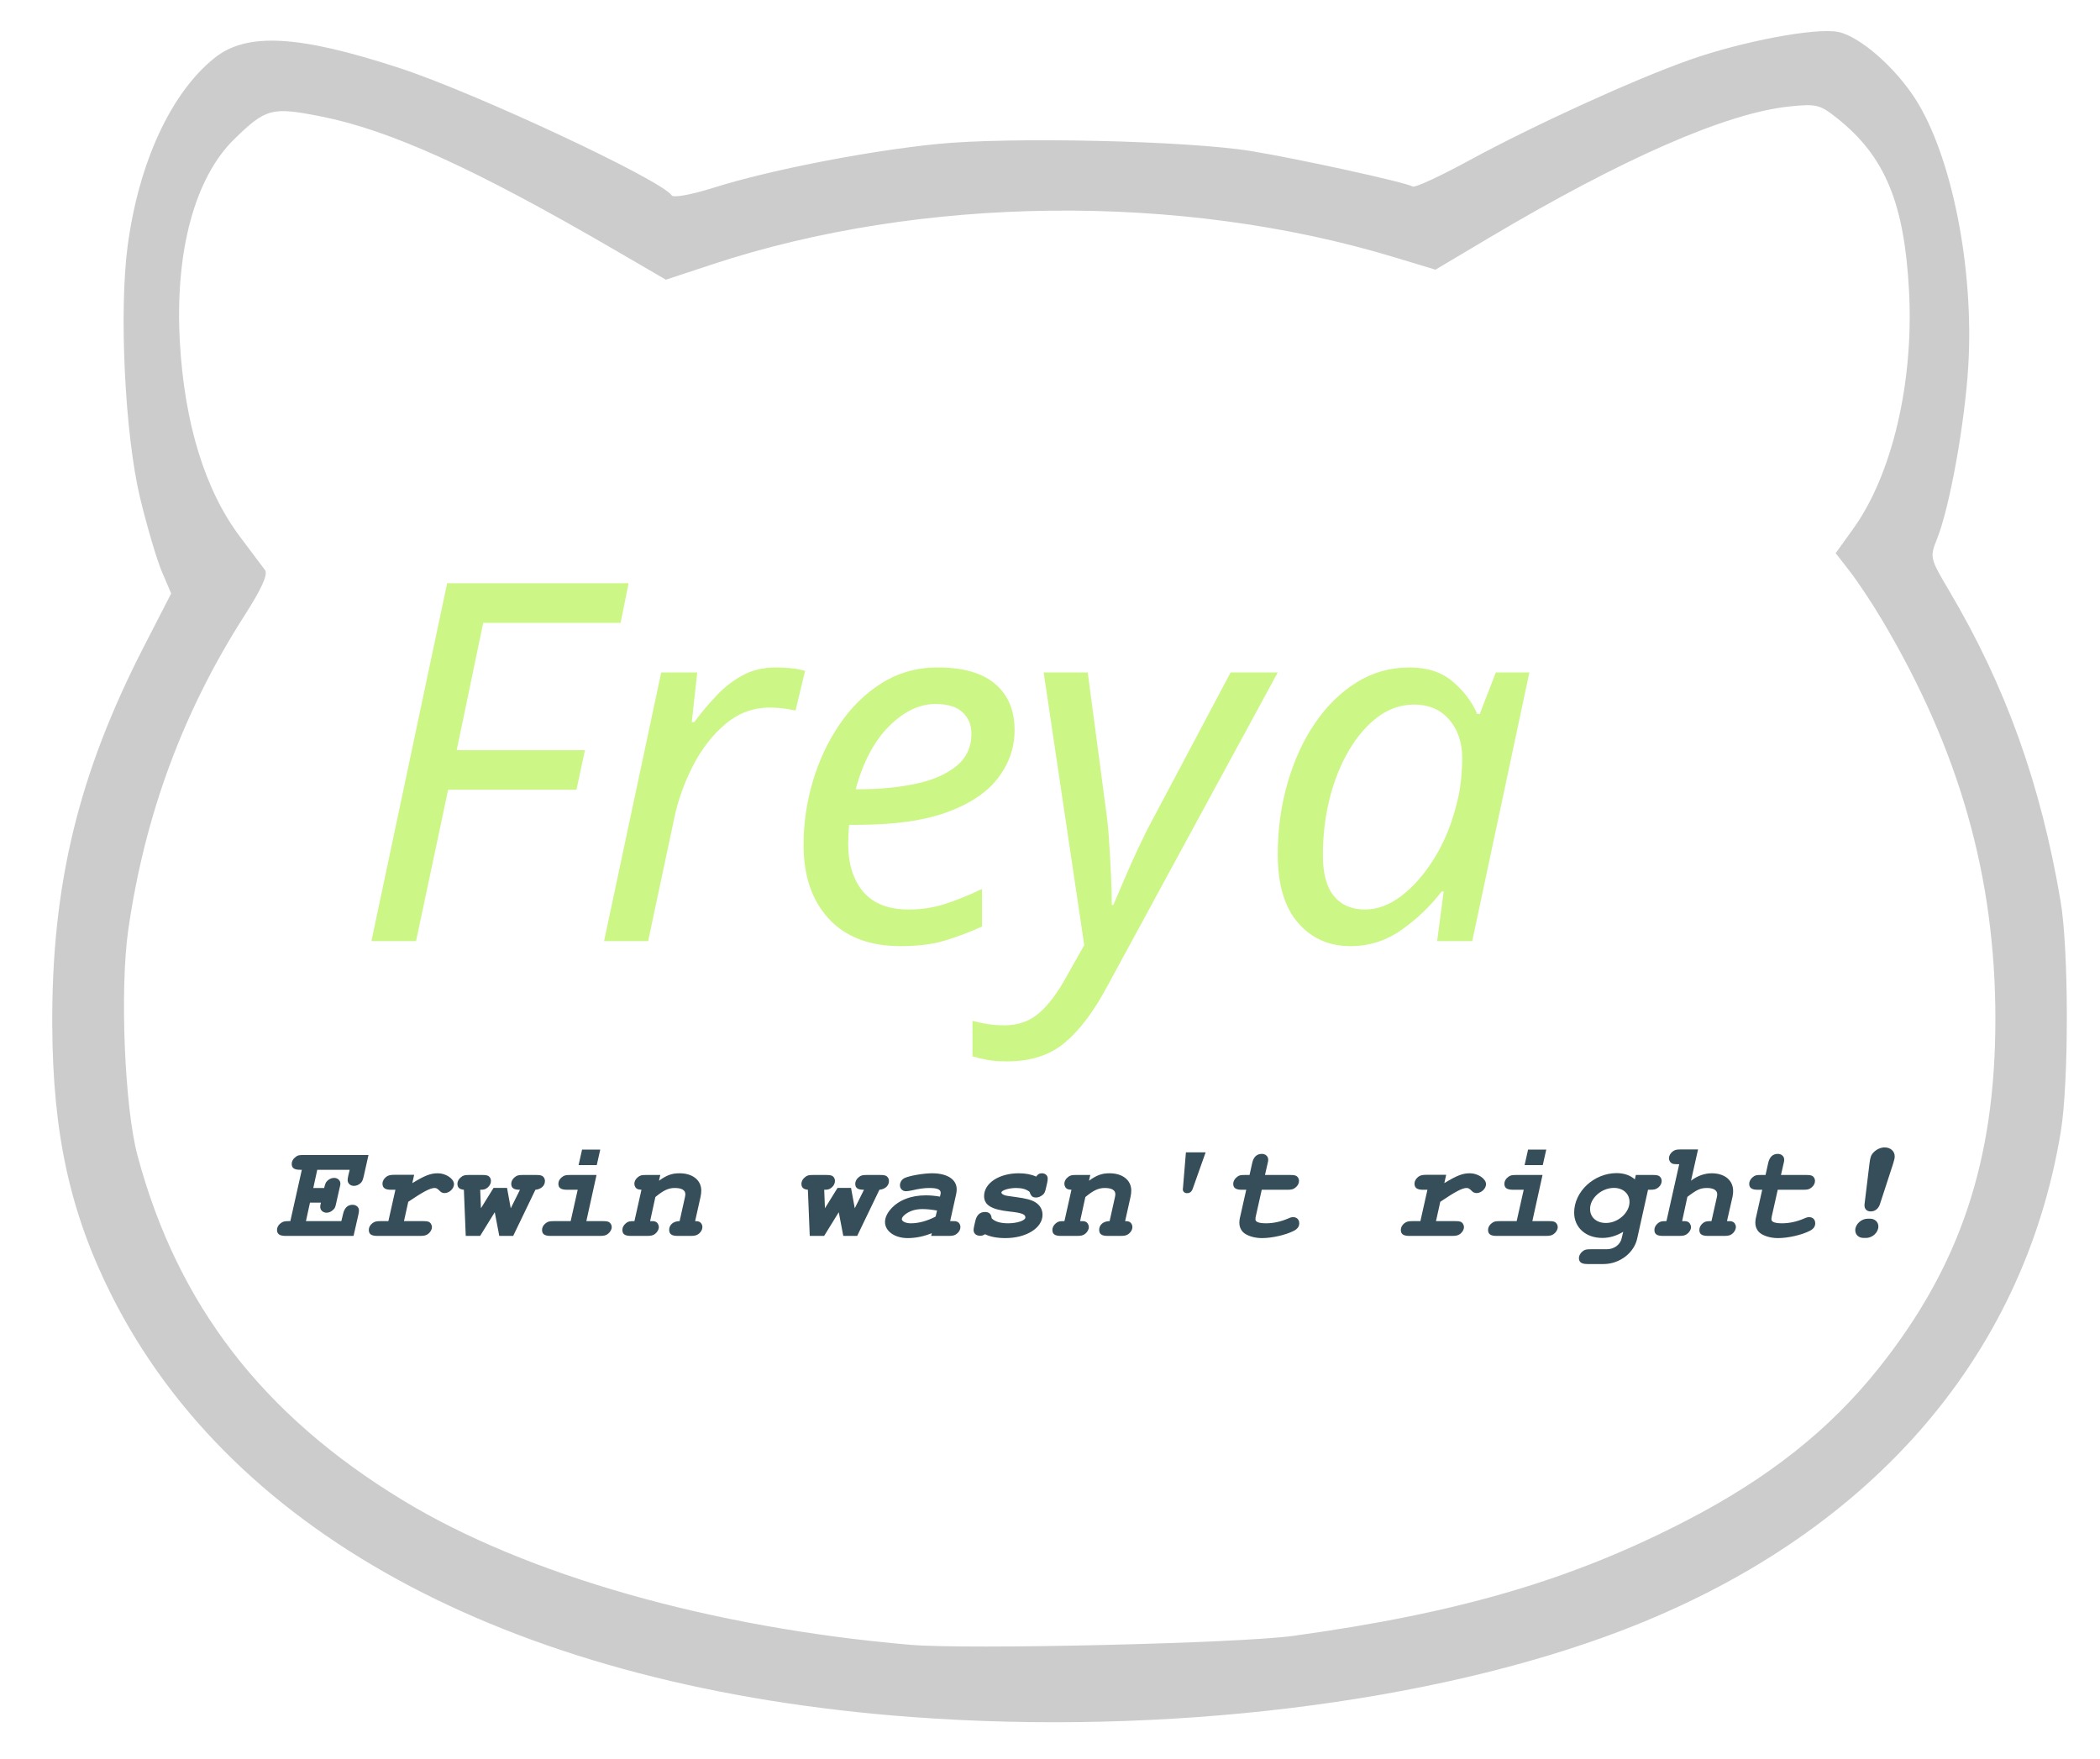
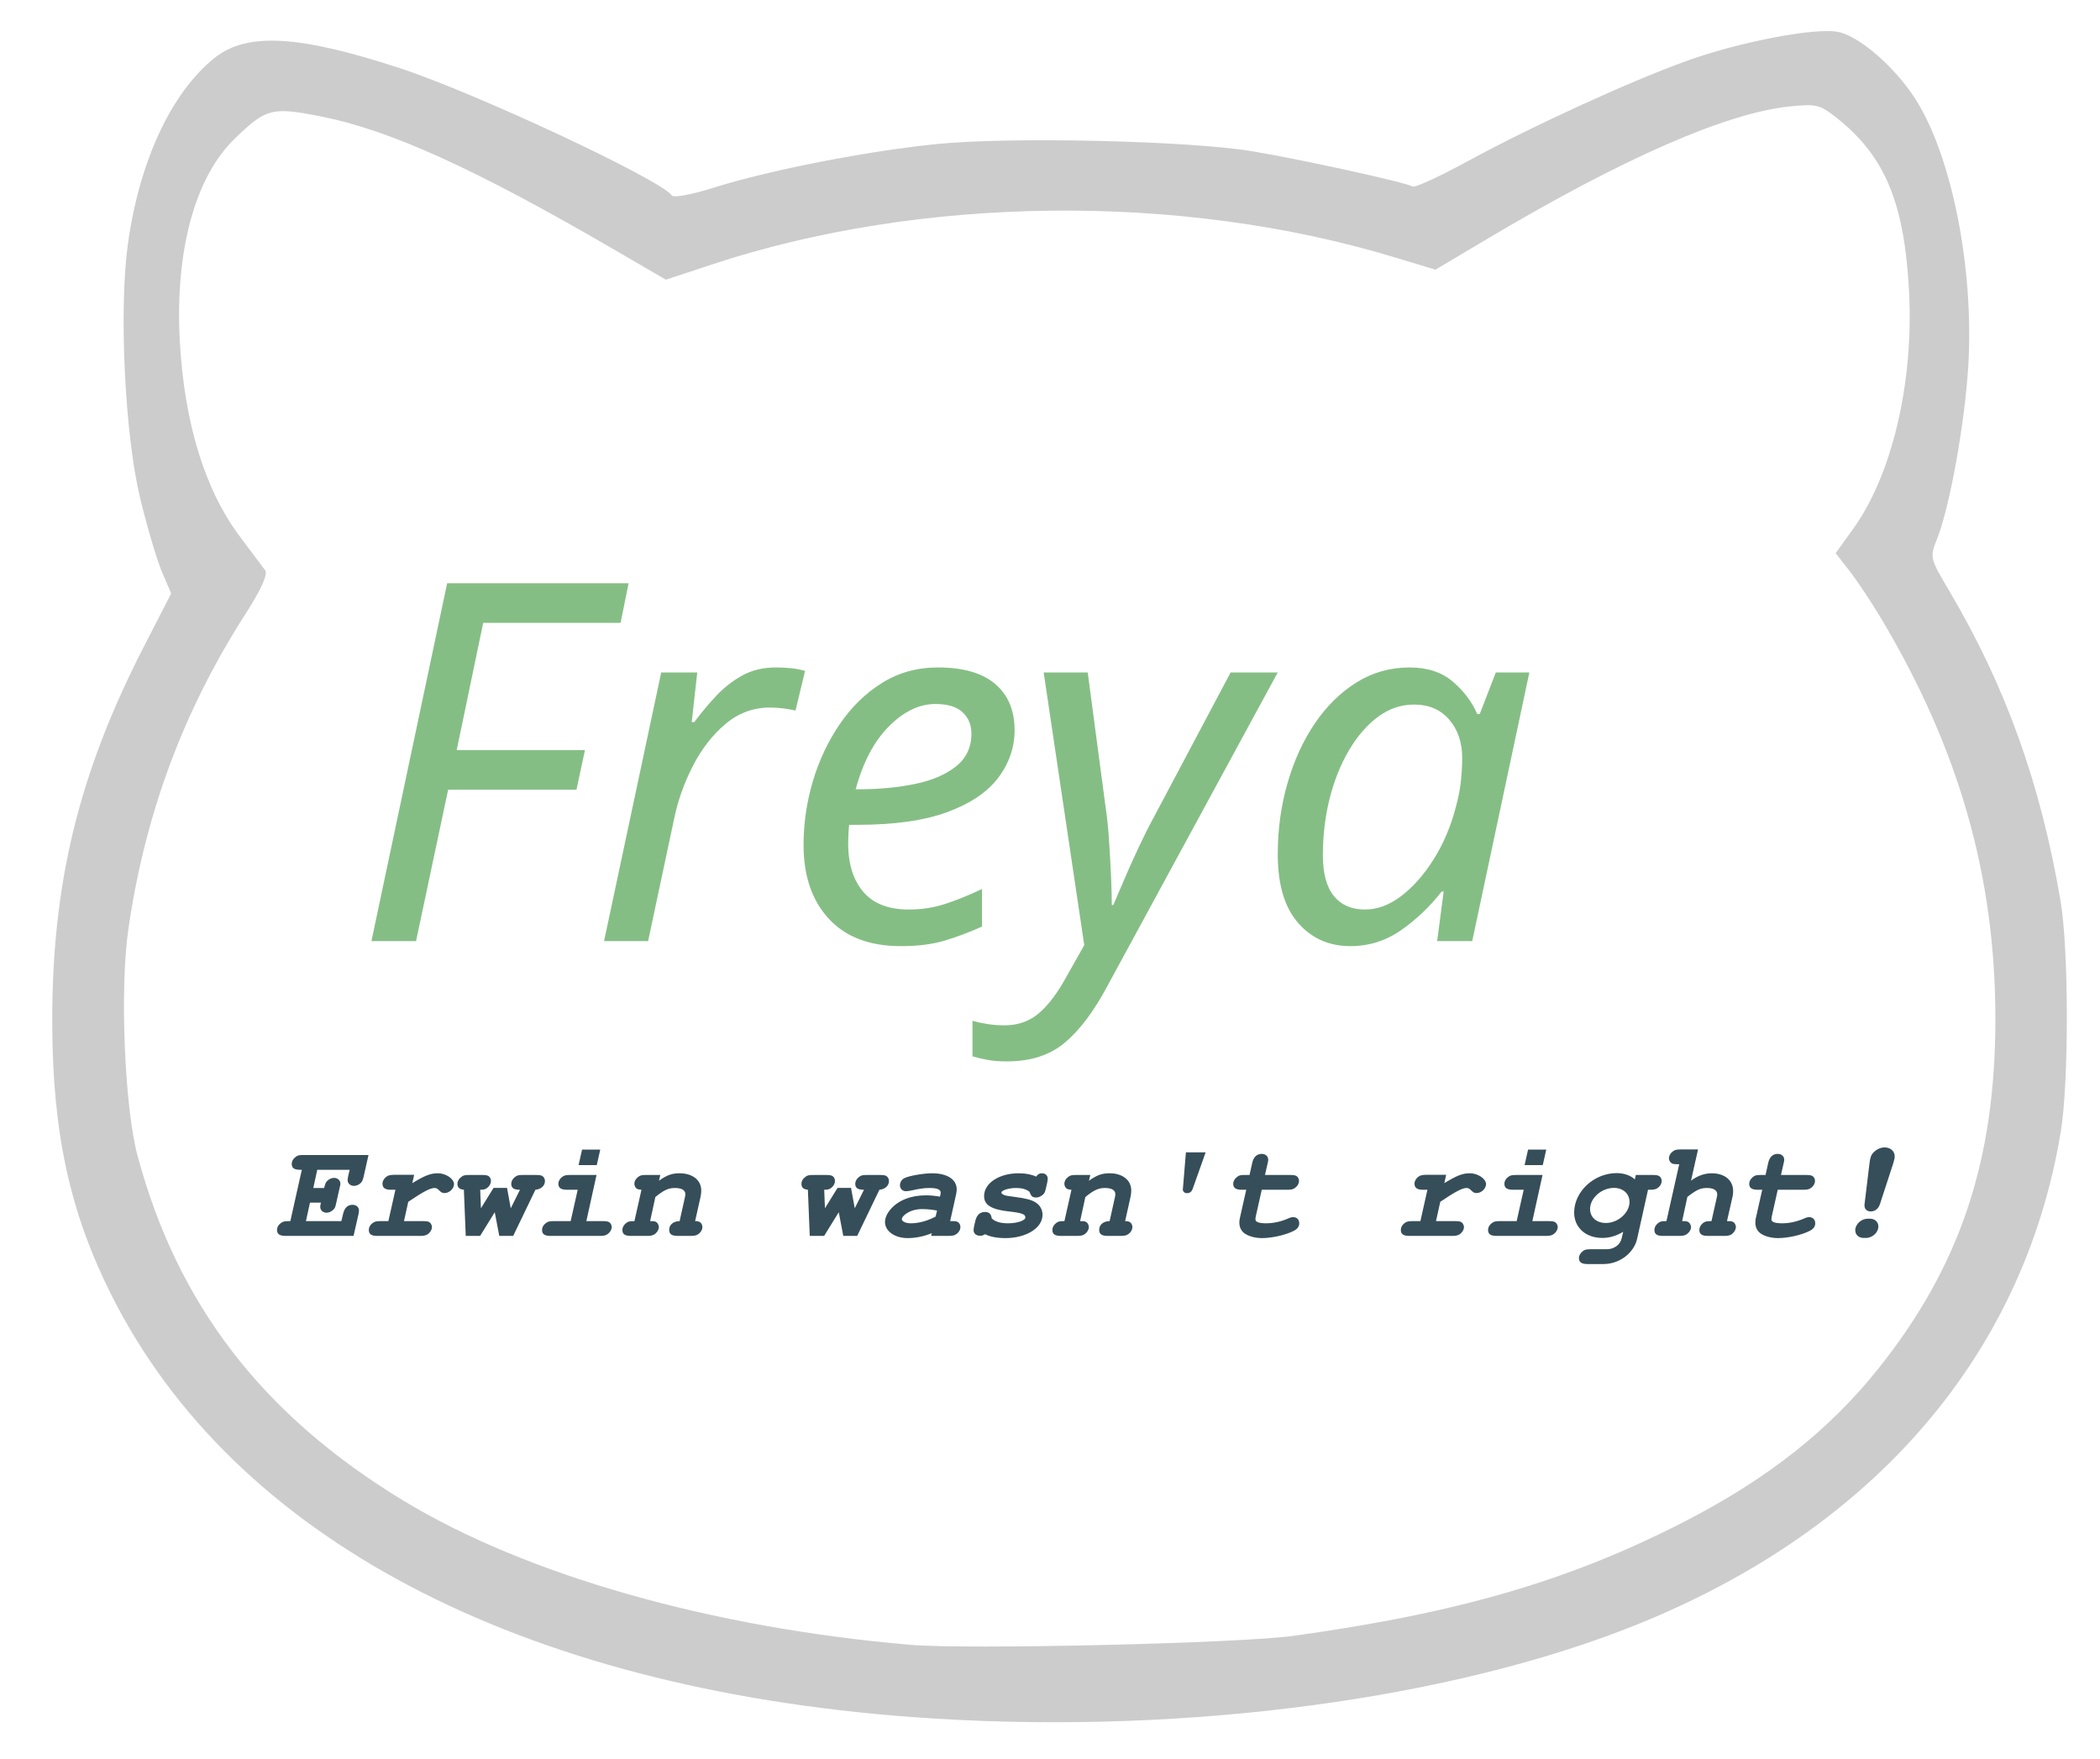
<svg xmlns="http://www.w3.org/2000/svg" id="svg3143" version="1.1" width="406" height="340">
  <defs id="defs3147" />
  <path style="fill:#cccccc" d="M 176.436,331.963 C 100.3,326.341 45.192,297.337 21.588,250.464 13.575,234.551 10.206,219.244 10.102,198.268 9.967,171.081 15.151,149.65 27.829,124.982 l 5.265,-10.244 -1.789,-4.193 C 30.322,108.238 28.42,101.804 27.08,96.245 24.157,84.125 22.982,60.138 24.691,47.448 26.854,31.379 33.053,17.974 41.438,11.232 47.688,6.208 57.67,6.749 77.3,13.174 91.951,17.97 127.878,34.784 129.864,37.775 c 0.337,0.507 3.846,-0.14 8.181,-1.508 10.699,-3.377 29.641,-7.077 43.163,-8.43 14.11,-1.412 48.345,-0.638 60.677,1.372 9.201,1.5 29.933,6.048 31.235,6.852 0.427,0.264 5.268,-1.967 10.758,-4.958 12.598,-6.863 32.023,-15.733 42.736,-19.514 10.164,-3.588 24.277,-6.258 28.694,-5.429 4.093,0.768 10.984,6.719 14.968,12.928 7.069,11.015 11.396,32.801 10.259,51.65 -0.671,11.132 -3.598,27.342 -6.039,33.451 -1.427,3.572 -1.399,3.69 2.393,10.106 10.893,18.43 17.656,37.284 21.488,59.909 1.599,9.438 1.619,35.021 0.036,44.617 -7.272,44.065 -37.455,78.311 -85.016,96.461 -36.715,14.011 -88.189,20.279 -136.959,16.678 z m 73.63,-15.706 c 32.128,-4.436 53.867,-10.824 76.147,-22.376 15.714,-8.148 27.481,-17.469 36.863,-29.201 15.855,-19.827 22.696,-40.221 22.699,-67.671 0.003,-27.483 -6.955,-51.973 -21.928,-77.183 -1.886,-3.176 -4.671,-7.375 -6.188,-9.33 l -2.758,-3.555 3.398,-4.729 c 7.527,-10.478 11.709,-28.283 10.783,-45.91 -0.894,-17.013 -4.627,-26.032 -13.813,-33.372 -3.408,-2.723 -4.049,-2.886 -9.275,-2.349 -12.229,1.257 -32.225,10.01 -58.378,25.554 l -10.093,5.999 -8.194,-2.473 C 228.139,37.233 178.015,37.788 137.668,51.122 l -8.931,2.951 -9.837,-5.724 C 91.781,32.57 75.383,25.127 61.901,22.478 c -9.336,-1.834 -10.483,-1.533 -16.539,4.348 -7.698,7.477 -11.563,21.779 -10.594,39.205 0.881,15.838 4.885,28.801 11.675,37.798 2.149,2.848 4.307,5.721 4.794,6.384 0.605,0.824 -0.652,3.609 -3.962,8.779 -11.894,18.573 -19.292,38.579 -22.481,60.797 -1.646,11.464 -0.71,34.284 1.788,43.601 7.73,28.833 24.177,50.191 51.358,66.693 23.736,14.411 59.526,24.599 98.015,27.903 11.097,0.952 63.555,-0.271 74.111,-1.728 z" id="path3157" />
-   <text xml:space="preserve" style="font-size:26.92px;font-style:normal;font-variant:normal;font-weight:normal;font-stretch:normal;line-height:125%;letter-spacing:0px;word-spacing:0px;fill:#94ec00;fill-opacity:0.478;stroke:none;font-family:Calibri;-inkscape-font-specification:Calibri" x="67.838" y="181.949" id="text3153">
-     <tspan id="tspan3155" x="67.838" y="181.949" style="font-size:96.913px;font-style:italic;font-variant:normal;font-weight:normal;font-stretch:normal;fill:#94ec00;font-family:Sans;-inkscape-font-specification:Newspaper Italic;fill-opacity:0.478">Freya</tspan>
+   <text xml:space="preserve" style="font-size:26.92px;font-style:normal;font-variant:normal;font-weight:normal;font-stretch:normal;line-height:125%;letter-spacing:0px;word-spacing:0px;fill:#007800;fill-opacity:0.478;stroke:none;font-family:Calibri;-inkscape-font-specification:Calibri" x="67.838" y="181.949" id="text3153">
+     <tspan id="tspan3155" x="67.838" y="181.949" style="font-size:96.913px;font-style:italic;font-variant:normal;font-weight:normal;font-stretch:normal;fill:#007800;font-family:Sans;-inkscape-font-specification:Newspaper Italic;fill-opacity:0.478">Freya</tspan>
  </text>
  <text xml:space="preserve" style="font-size:27.712px;font-style:oblique;font-variant:normal;font-weight:bold;font-stretch:normal;line-height:125%;letter-spacing:0px;word-spacing:0px;fill:#364e59;fill-opacity:1;stroke:none;font-family:Nimbus Mono L;-inkscape-font-specification:Nimbus Mono L Bold Oblique" x="53.022" y="238.935" id="text3398">
    <tspan id="tspan3400" x="53.022" y="238.935">Erwin wasn't right!</tspan>
  </text>
</svg>
